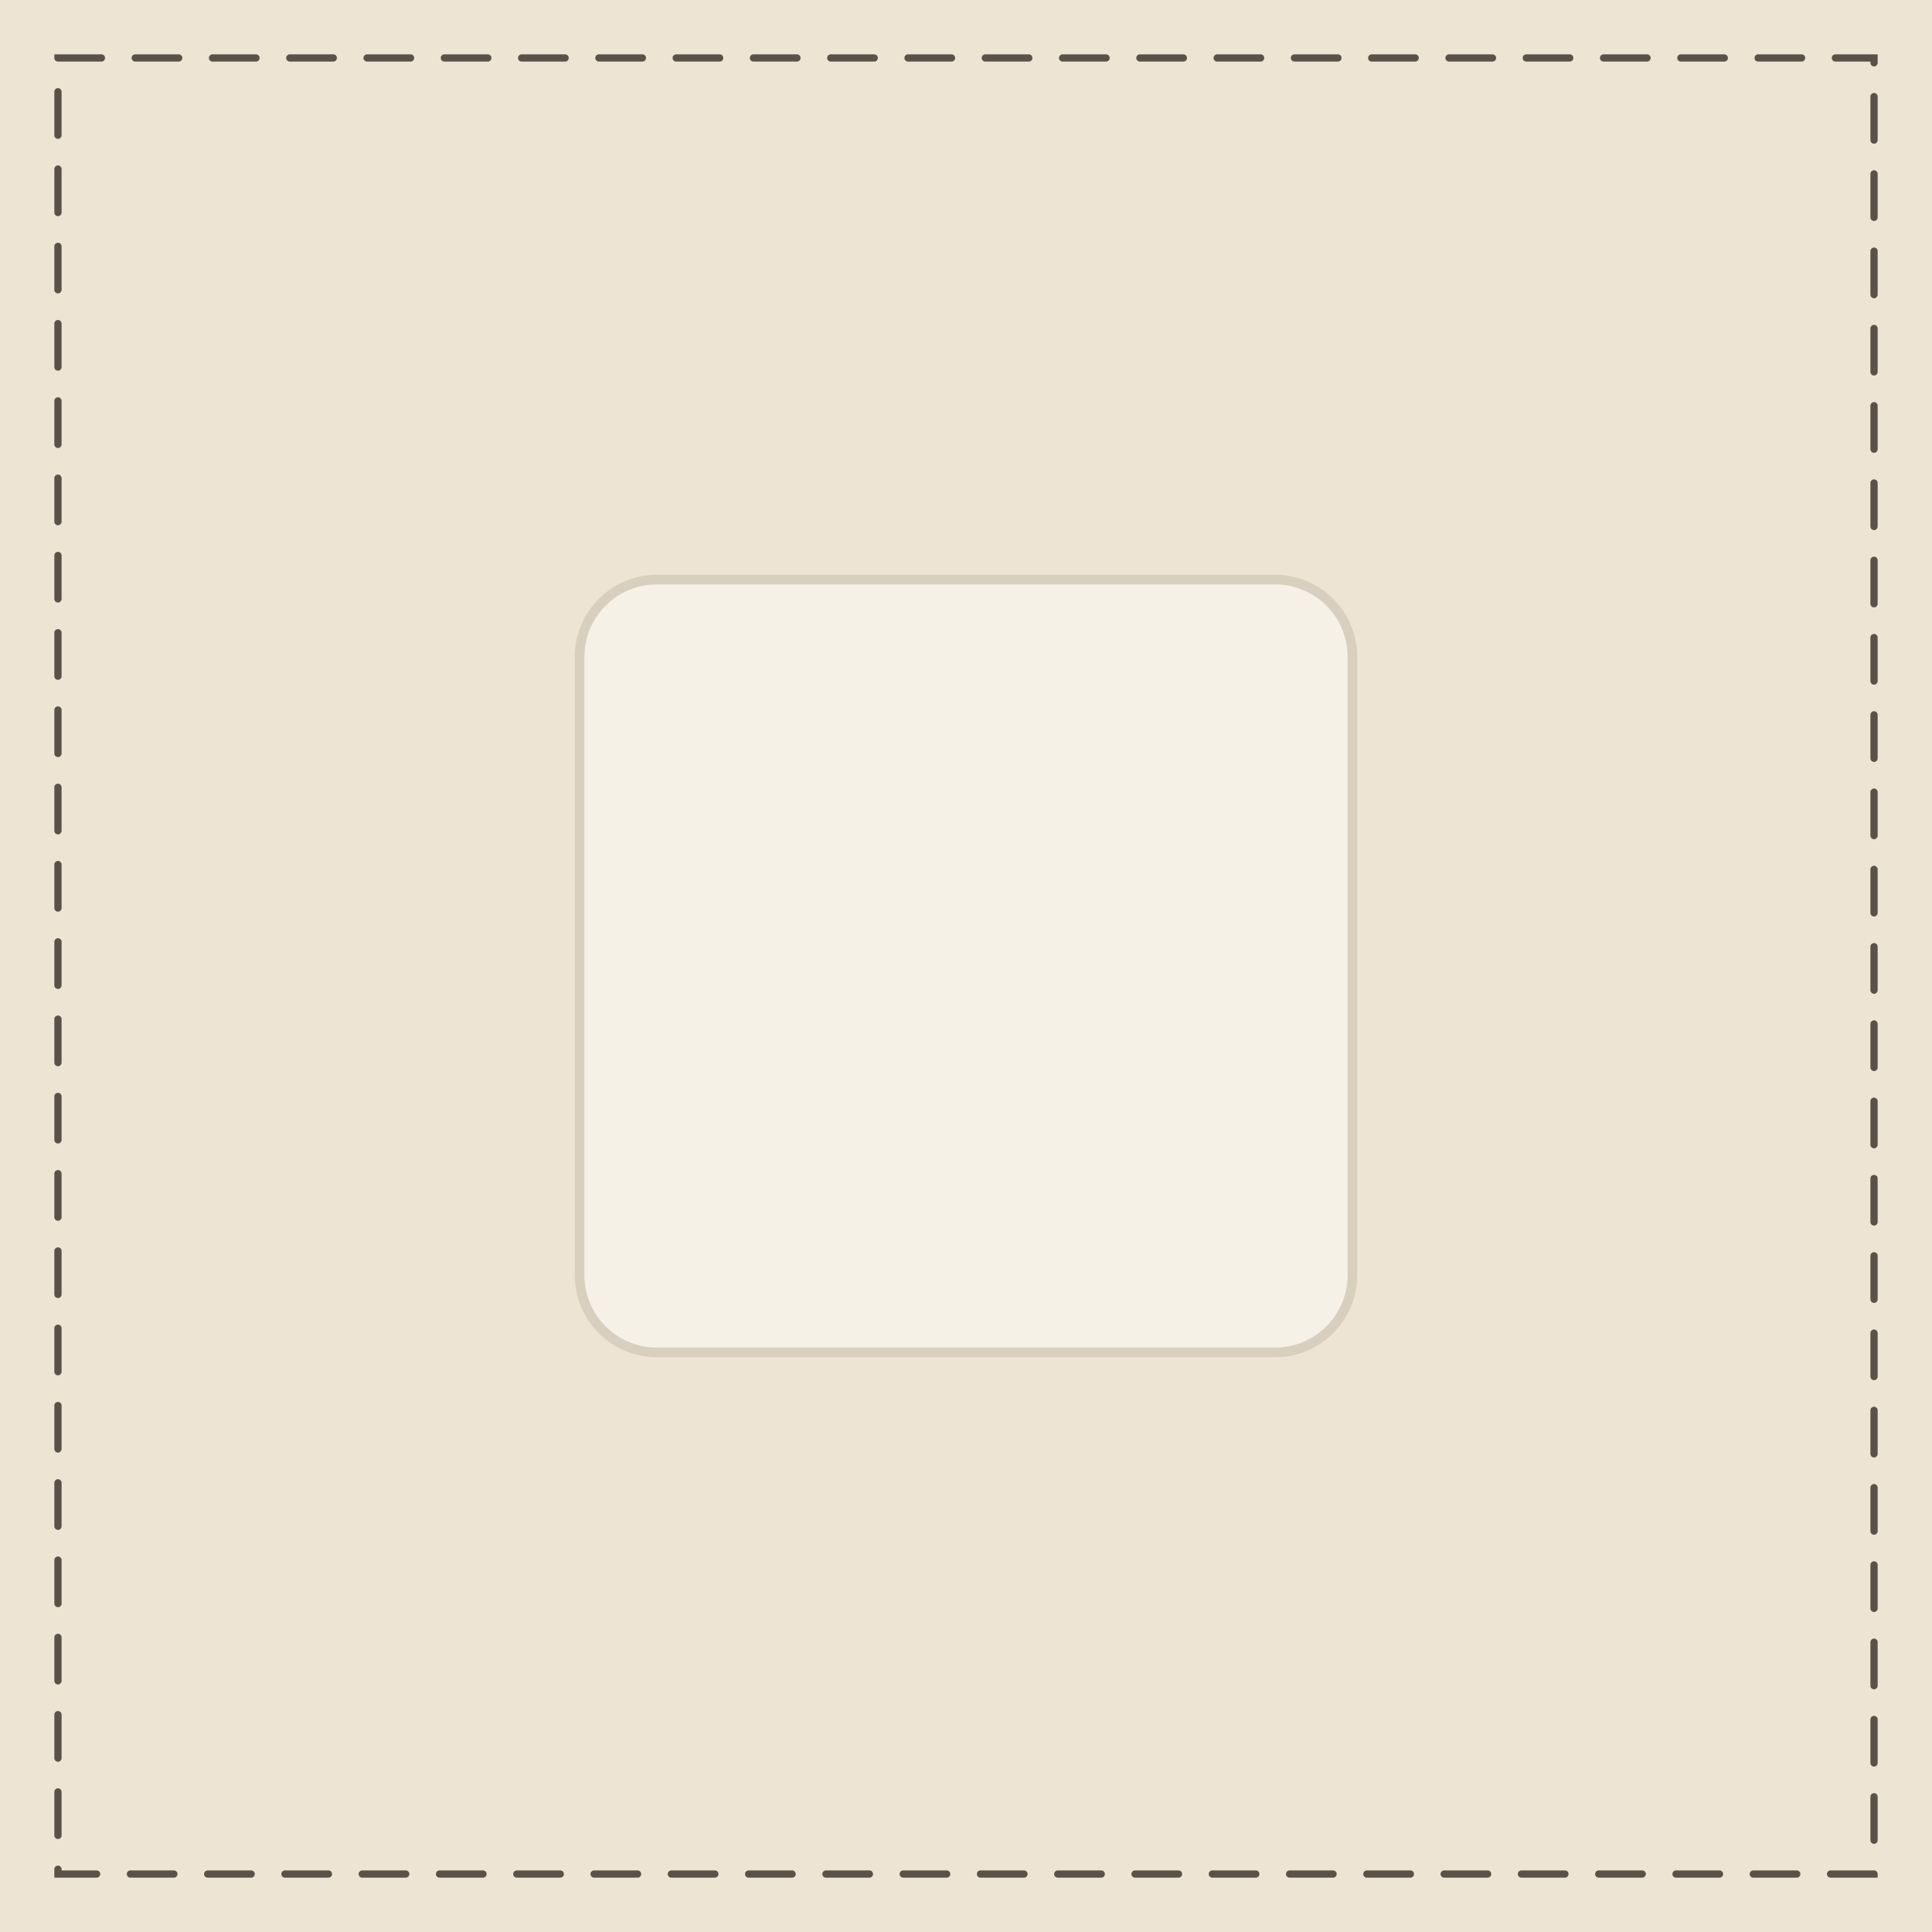
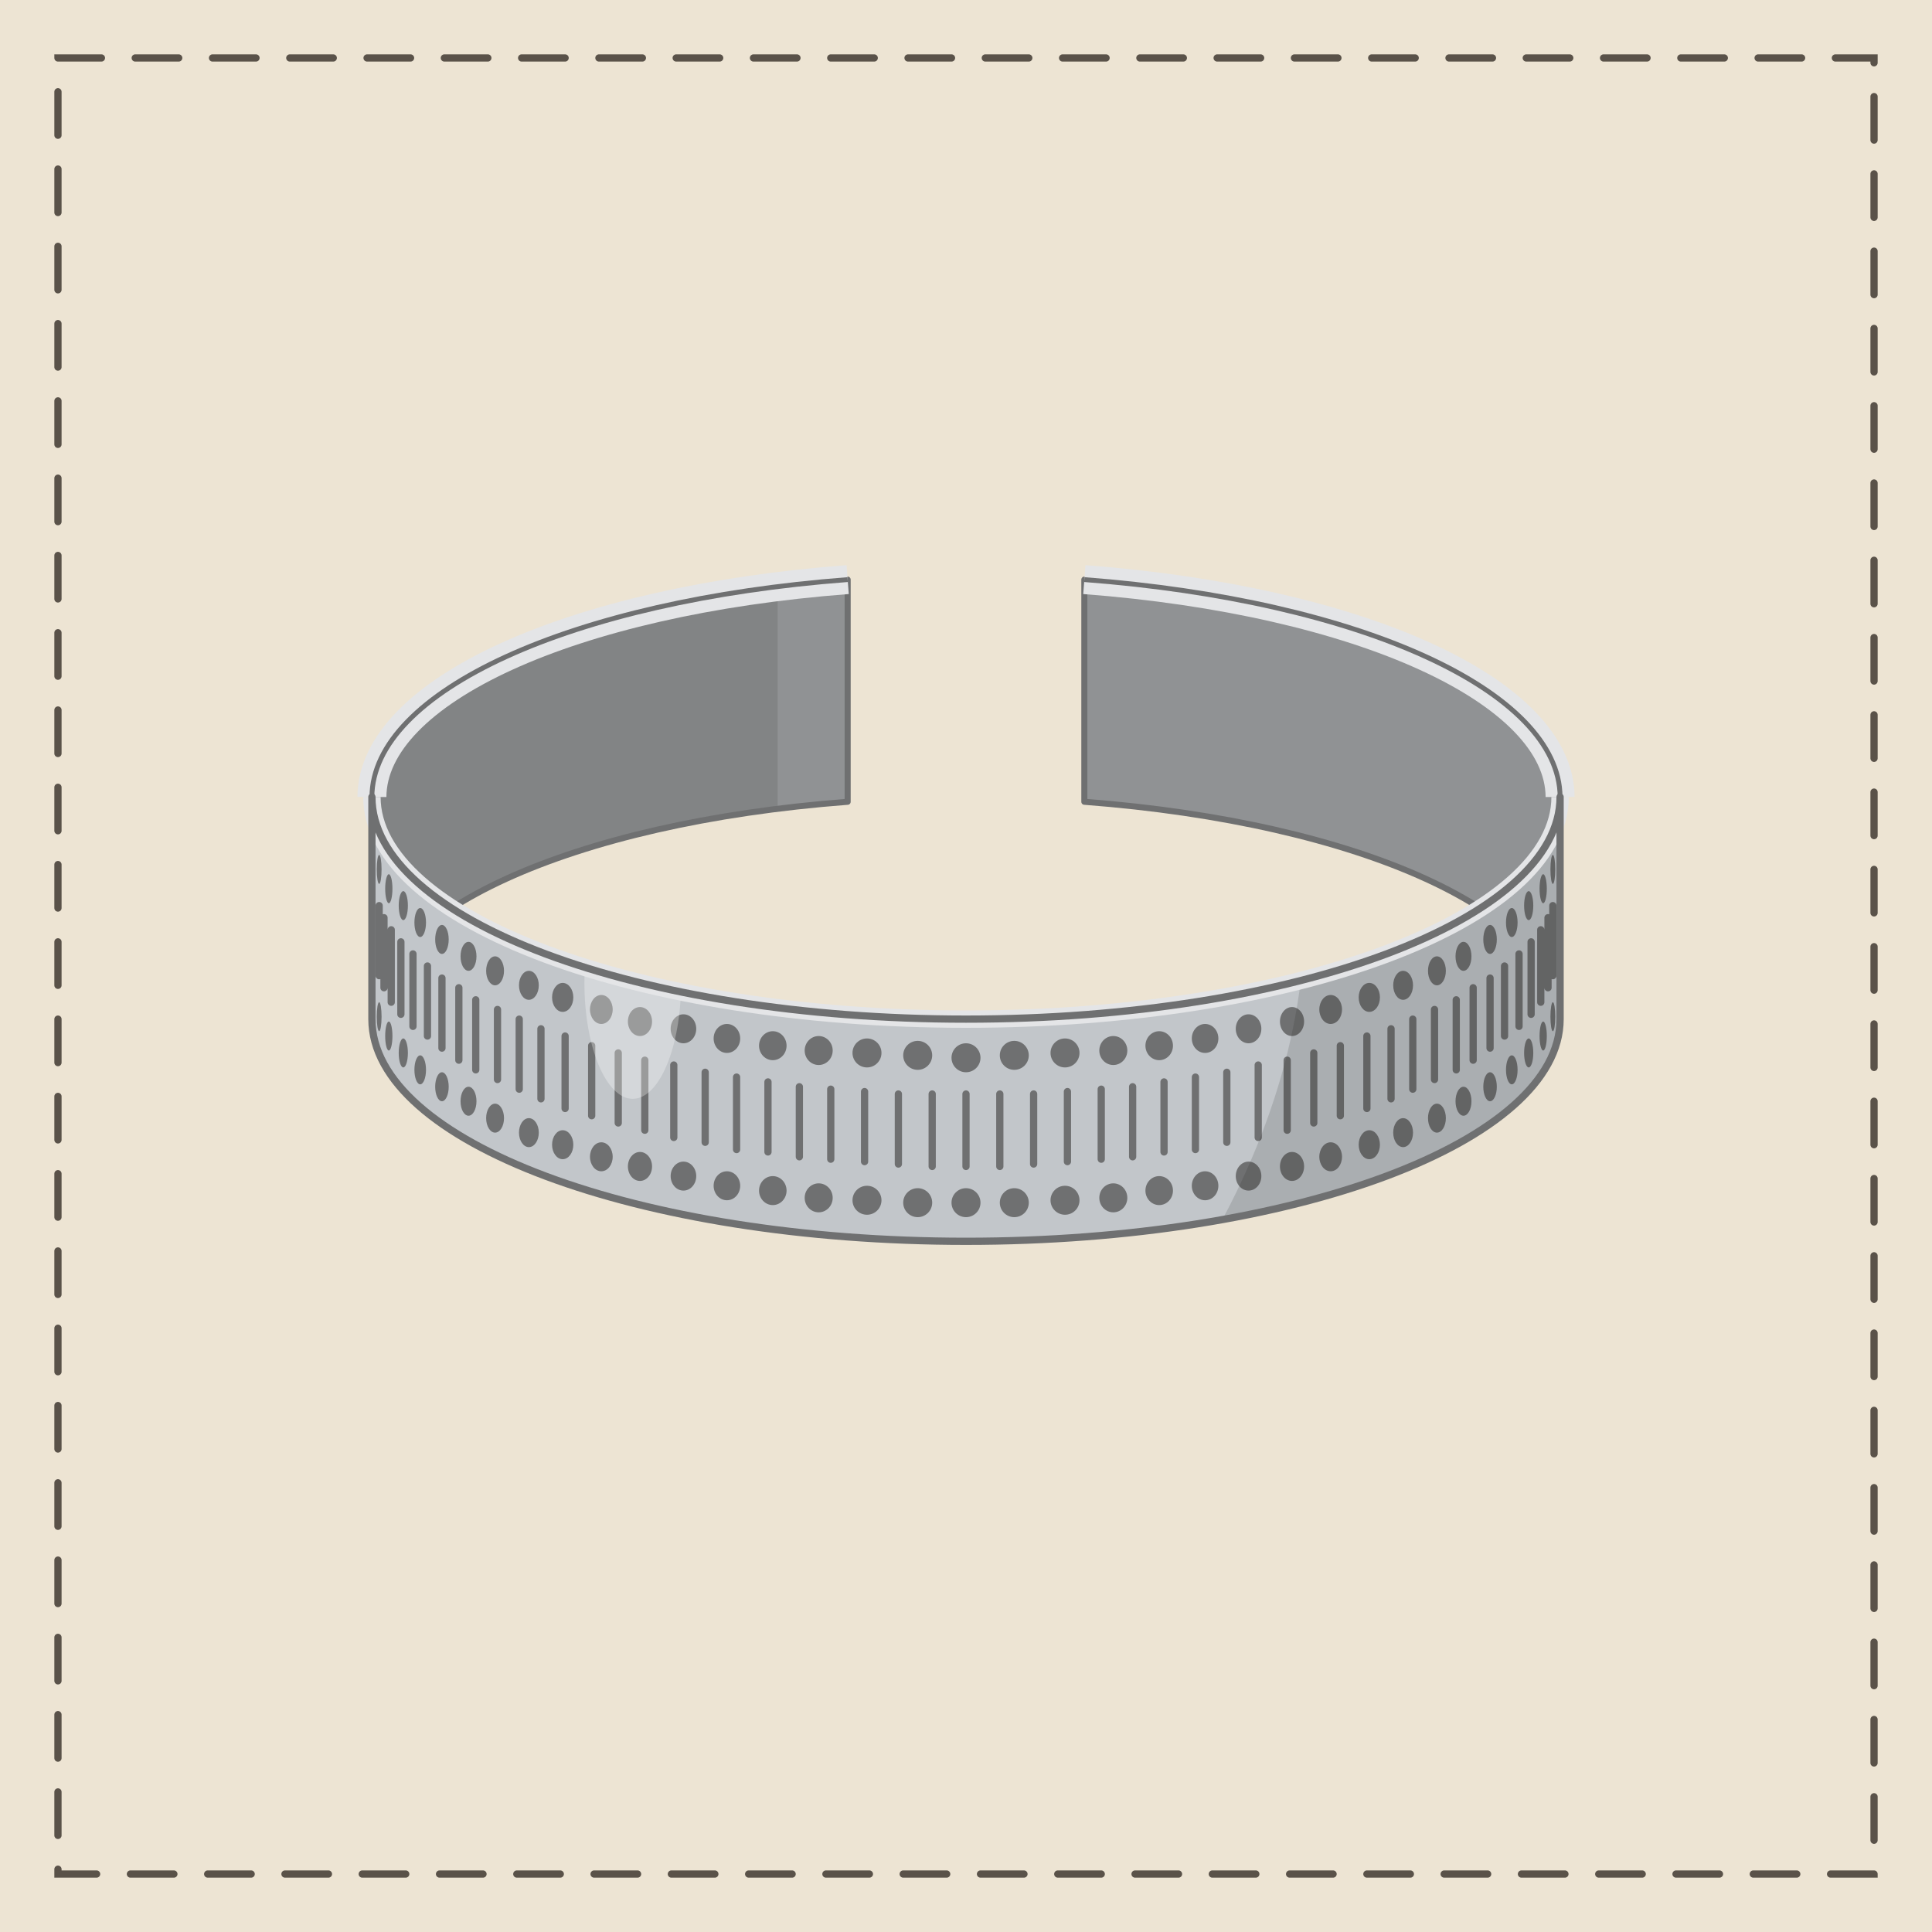
<svg xmlns="http://www.w3.org/2000/svg" width="800" height="800" viewBox="0 0 800 800">
+   <defs>
+     <clipPath id="c1">
+       <path d="M154 330A246 92 0 0 1 351 240L351 332A246 92 0 0 0 154 422ZM449 240A246 92 0 0 1 646 330L646 422A246 92 0 0 0 449 332Z" />
+     </clipPath>
+     <clipPath id="c2">
+       <path d="M646 330A246 92 0 0 1 154 330L154 422A246 92 0 0 0 646 422Z" />
+     </clipPath>
+   </defs>
  <rect width="800" height="800" fill="#EDE4D3" />
+   <path d="M154 330A246 92 0 0 1 351 240L351 332A246 92 0 0 0 154 422ZM449 240A246 92 0 0 1 646 330L646 422A246 92 0 0 0 449 332Z" fill="#909294" />
+   <g clip-path="url(#c1)">
+     <rect x="150" y="234" width="172" height="284" fill="#1C1A17" fill-opacity="0.12" />
+   </g>
+   <path d="M154 330A246 92 0 0 1 351 240L351 332A246 92 0 0 0 154 422ZM449 240A246 92 0 0 1 646 330L646 422A246 92 0 0 0 449 332Z" fill="none" stroke="#6F7071" stroke-width="2.5" stroke-linejoin="round" />
+   <path d="M154 330A246 92 0 0 1 351 240M449 240A246 92 0 0 1 646 330" fill="none" stroke="#E4E5E7" stroke-width="12" />
+   <path d="M154 330A246 92 0 0 1 351 240M449 240A246 92 0 0 1 646 330" fill="none" stroke="#6F7071" stroke-width="2" />
+   <path d="M646 330A246 92 0 0 1 154 330L154 422A246 92 0 0 0 646 422Z" fill="#C2C6CA" />
+   <g clip-path="url(#c2)">
+     <ellipse cx="157" cy="360" rx="1" ry="6" fill="#6F7071" />
+     <ellipse cx="161" cy="368" rx="1.5" ry="6" fill="#6F7071" />
+     <ellipse cx="167" cy="375" rx="1.9" ry="6" fill="#6F7071" />
+     <ellipse cx="174" cy="382" rx="2.4" ry="6" fill="#6F7071" />
+     <ellipse cx="183" cy="389" rx="2.8" ry="6" fill="#6F7071" />
+     <ellipse cx="194" cy="396" rx="3.3" ry="6" fill="#6F7071" />
+     <ellipse cx="205" cy="402" rx="3.7" ry="6" fill="#6F7071" />
+     <ellipse cx="219" cy="408" rx="4.1" ry="6" fill="#6F7071" />
+     <ellipse cx="233" cy="413" rx="4.4" ry="6" fill="#6F7071" />
+     <ellipse cx="249" cy="418" rx="4.7" ry="6" fill="#6F7071" />
+     <ellipse cx="265" cy="423" rx="5" ry="6" fill="#6F7071" />
+     <ellipse cx="283" cy="426" rx="5.3" ry="6" fill="#6F7071" />
+     <ellipse cx="301" cy="430" rx="5.5" ry="6" fill="#6F7071" />
+     <ellipse cx="320" cy="433" rx="5.7" ry="6" fill="#6F7071" />
+     <ellipse cx="339" cy="435" rx="5.8" ry="6" fill="#6F7071" />
+     <circle cx="359" cy="436" r="6" fill="#6F7071" />
+     <circle cx="380" cy="437" r="6" fill="#6F7071" />
+     <circle cx="400" cy="438" r="6" fill="#6F7071" />
+     <circle cx="420" cy="437" r="6" fill="#6F7071" />
+     <circle cx="441" cy="436" r="6" fill="#6F7071" />
+     <ellipse cx="461" cy="435" rx="5.8" ry="6" fill="#6F7071" />
+     <ellipse cx="480" cy="433" rx="5.7" ry="6" fill="#6F7071" />
+     <ellipse cx="499" cy="430" rx="5.5" ry="6" fill="#6F7071" />
+     <ellipse cx="517" cy="426" rx="5.3" ry="6" fill="#6F7071" />
+     <ellipse cx="535" cy="423" rx="5" ry="6" fill="#6F7071" />
+     <ellipse cx="551" cy="418" rx="4.7" ry="6" fill="#6F7071" />
+     <ellipse cx="567" cy="413" rx="4.4" ry="6" fill="#6F7071" />
+     <ellipse cx="581" cy="408" rx="4.1" ry="6" fill="#6F7071" />
+     <ellipse cx="595" cy="402" rx="3.7" ry="6" fill="#6F7071" />
+     <ellipse cx="606" cy="396" rx="3.3" ry="6" fill="#6F7071" />
+     <ellipse cx="617" cy="389" rx="2.8" ry="6" fill="#6F7071" />
+     <ellipse cx="626" cy="382" rx="2.4" ry="6" fill="#6F7071" />
+     <ellipse cx="633" cy="375" rx="1.9" ry="6" fill="#6F7071" />
+     <ellipse cx="639" cy="368" rx="1.5" ry="6" fill="#6F7071" />
+     <ellipse cx="643" cy="360" rx="1" ry="6" fill="#6F7071" />
+     <ellipse cx="157" cy="421" rx="1" ry="6" fill="#6F7071" />
+     <ellipse cx="161" cy="429" rx="1.5" ry="6" fill="#6F7071" />
+     <ellipse cx="167" cy="436" rx="1.9" ry="6" fill="#6F7071" />
+     <ellipse cx="174" cy="443" rx="2.4" ry="6" fill="#6F7071" />
+     <ellipse cx="183" cy="450" rx="2.8" ry="6" fill="#6F7071" />
+     <ellipse cx="194" cy="456" rx="3.3" ry="6" fill="#6F7071" />
+     <ellipse cx="205" cy="463" rx="3.7" ry="6" fill="#6F7071" />
+     <ellipse cx="219" cy="469" rx="4.1" ry="6" fill="#6F7071" />
+     <ellipse cx="233" cy="474" rx="4.4" ry="6" fill="#6F7071" />
+     <ellipse cx="249" cy="479" rx="4.7" ry="6" fill="#6F7071" />
+     <ellipse cx="265" cy="483" rx="5" ry="6" fill="#6F7071" />
+     <ellipse cx="283" cy="487" rx="5.3" ry="6" fill="#6F7071" />
+     <ellipse cx="301" cy="491" rx="5.5" ry="6" fill="#6F7071" />
+     <ellipse cx="320" cy="493" rx="5.7" ry="6" fill="#6F7071" />
+     <ellipse cx="339" cy="496" rx="5.8" ry="6" fill="#6F7071" />
+     <circle cx="359" cy="497" r="6" fill="#6F7071" />
+     <circle cx="380" cy="498" r="6" fill="#6F7071" />
+     <circle cx="400" cy="498" r="6" fill="#6F7071" />
+     <circle cx="420" cy="498" r="6" fill="#6F7071" />
+     <circle cx="441" cy="497" r="6" fill="#6F7071" />
+     <ellipse cx="461" cy="496" rx="5.8" ry="6" fill="#6F7071" />
+     <ellipse cx="480" cy="493" rx="5.7" ry="6" fill="#6F7071" />
+     <ellipse cx="499" cy="491" rx="5.5" ry="6" fill="#6F7071" />
+     <ellipse cx="517" cy="487" rx="5.3" ry="6" fill="#6F7071" />
+     <ellipse cx="535" cy="483" rx="5" ry="6" fill="#6F7071" />
+     <ellipse cx="551" cy="479" rx="4.7" ry="6" fill="#6F7071" />
+     <ellipse cx="567" cy="474" rx="4.4" ry="6" fill="#6F7071" />
+     <ellipse cx="581" cy="469" rx="4.1" ry="6" fill="#6F7071" />
+     <ellipse cx="595" cy="463" rx="3.7" ry="6" fill="#6F7071" />
+     <ellipse cx="606" cy="456" rx="3.3" ry="6" fill="#6F7071" />
+     <ellipse cx="617" cy="450" rx="2.8" ry="6" fill="#6F7071" />
+     <ellipse cx="626" cy="443" rx="2.4" ry="6" fill="#6F7071" />
+     <ellipse cx="633" cy="436" rx="1.9" ry="6" fill="#6F7071" />
+     <ellipse cx="639" cy="429" rx="1.5" ry="6" fill="#6F7071" />
+     <ellipse cx="643" cy="421" rx="1" ry="6" fill="#6F7071" />
+     <path d="M157 375L157 382L157 390L157 397L157 404M159 380L159 387L159 395L159 402L159 409M162 385L162 392L162 400L162 407L162 415M166 390L166 398L166 405L166 412L166 420M171 395L171 402L171 410L171 417L171 425M177 400L177 407L177 415L177 422L177 429M183 405L183 412L183 419L183 427L183 434M190 409L190 416L190 424L190 431L190 439M197 414L197 421L197 428L197 436L197 443M206 418L206 425L206 432L206 440L206 447M215 422L215 429L215 436L215 444L215 451M224 426L224 433L224 440L224 448L224 455M234 429L234 437L234 444L234 451L234 459M245 433L245 440L245 447L245 455L245 462M256 436L256 443L256 451L256 458L256 465M267 439L267 446L267 454L267 461L267 468M279 441L279 449L279 456L279 464L279 471M292 444L292 451L292 459L292 466L292 473M305 446L305 453L305 461L305 468L305 476M318 448L318 455L318 463L318 470L318 477M331 450L331 457L331 464L331 472L331 479M344 451L344 458L344 466L344 473L344 480M358 452L358 459L358 467L358 474L358 481M372 453L372 460L372 467L372 475L372 482M386 453L386 460L386 468L386 475L386 483M400 453L400 461L400 468L400 475L400 483M414 453L414 460L414 468L414 475L414 483M428 453L428 460L428 467L428 475L428 482M442 452L442 459L442 467L442 474L442 481M456 451L456 458L456 466L456 473L456 480M469 450L469 457L469 464L469 472L469 479M482 448L482 455L482 463L482 470L482 477M495 446L495 453L495 461L495 468L495 476M508 444L508 451L508 459L508 466L508 473M521 441L521 449L521 456L521 464L521 471M533 439L533 446L533 454L533 461L533 468M544 436L544 443L544 451L544 458L544 465M555 433L555 440L555 447L555 455L555 462M566 429L566 437L566 444L566 451L566 459M576 426L576 433L576 440L576 448L576 455M585 422L585 429L585 436L585 444L585 451M594 418L594 425L594 432L594 440L594 447M603 414L603 421L603 428L603 436L603 443M610 409L610 416L610 424L610 431L610 439M617 405L617 412L617 419L617 427L617 434M623 400L623 407L623 415L623 422L623 429M629 395L629 402L629 410L629 417L629 425M634 390L634 398L634 405L634 412L634 420M638 385L638 392L638 400L638 407L638 415M641 380L641 387L641 395L641 402L641 409M643 375L643 382L643 390L643 397L643 404" fill="none" stroke="#6F7071" stroke-width="3" stroke-linecap="round" />
+     <path d="M489 218Q592 376 489 534L686 534L686 218Z" fill="#1C1A17" fill-opacity="0.14" />
+     <ellipse cx="262" cy="407" rx="20" ry="48" fill="#FFFFFF" fill-opacity="0.3" />
+   </g>
+   <path d="M646 330A246 92 0 0 1 154 330" fill="none" stroke="#E4E5E7" stroke-width="7.2" />
+   <path d="M646 330A246 92 0 0 1 154 330L154 422A246 92 0 0 0 646 422Z" fill="none" stroke="#6F7071" stroke-width="3" stroke-linejoin="round" />
  <rect x="24" y="24" width="752" height="752" fill="none" stroke="#5A5249" stroke-width="3" stroke-linecap="round" stroke-dasharray="18 14" />
-   <rect x="240" y="240" width="320" height="320" rx="32" fill="#F6F1E7" stroke="#D9CFBF" stroke-width="4" />
</svg>
